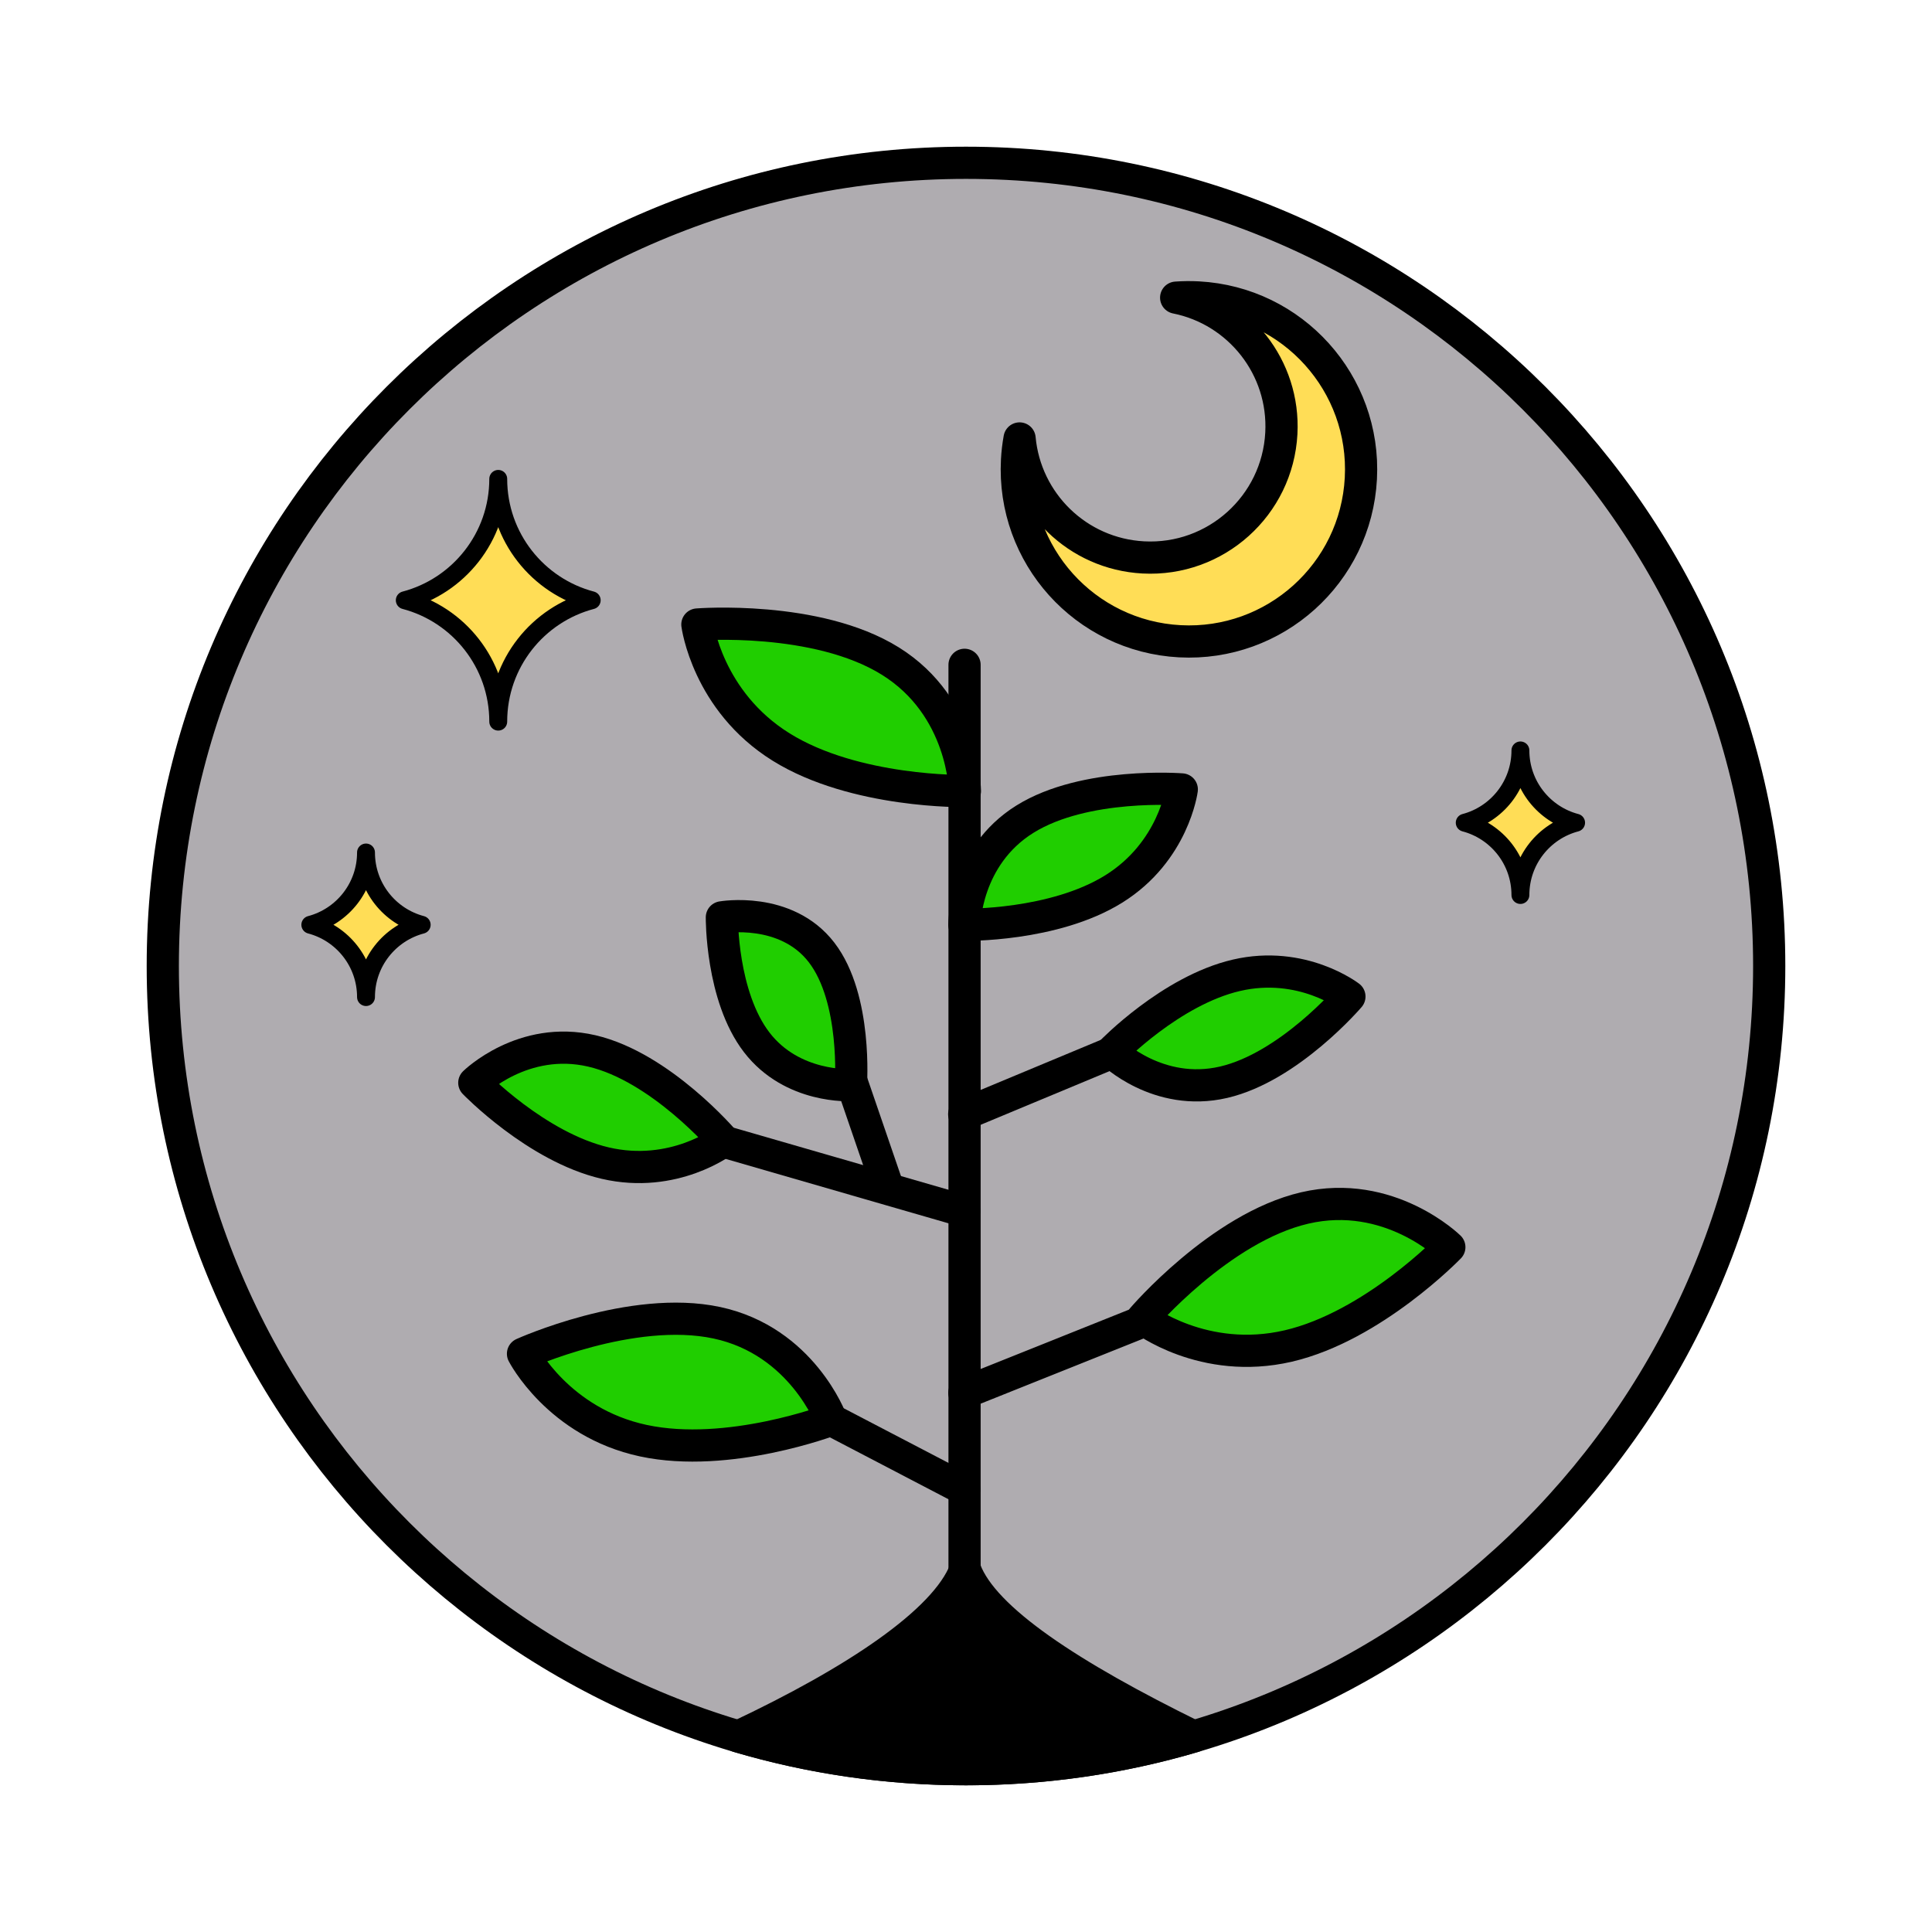
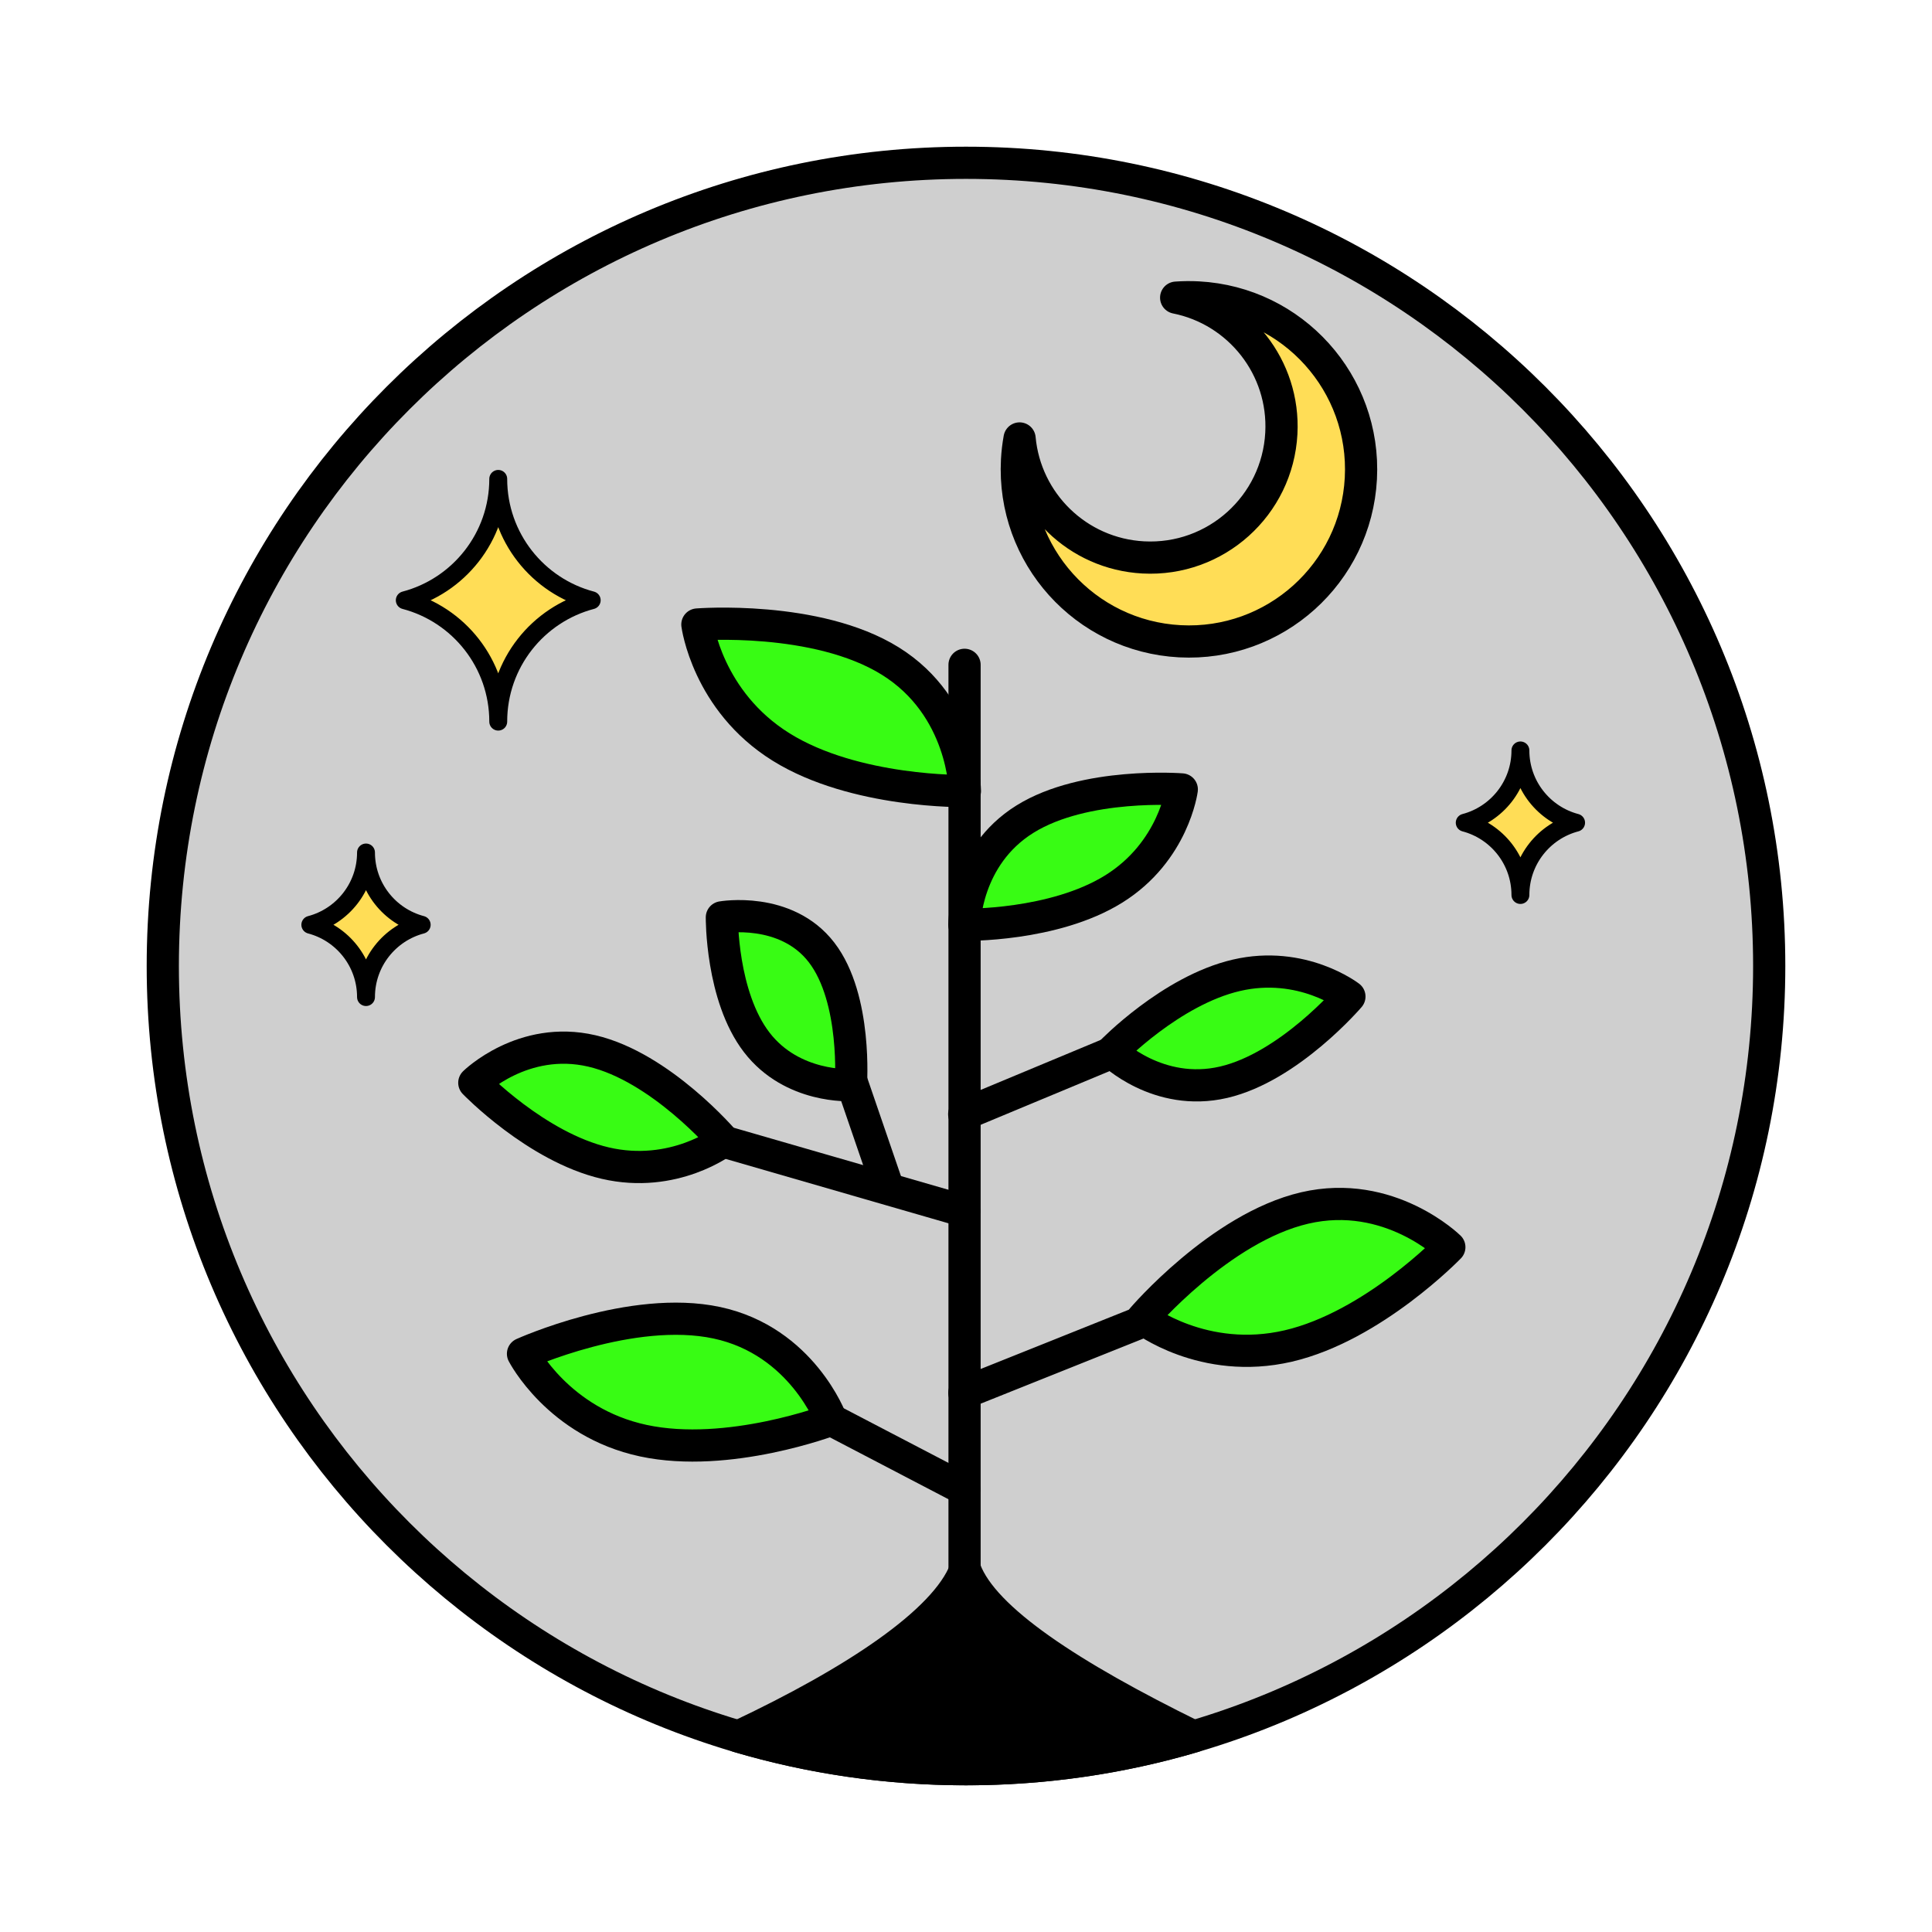
<svg xmlns="http://www.w3.org/2000/svg" id="Layer_1" data-name="Layer 1" viewBox="0 0 1080 1080">
  <defs>
    <style>
      .cls-1 {
        fill: none;
      }

-       .cls-1, .cls-2, .cls-3, .cls-4, .cls-5, .cls-6 {
+       .cls-1, .cls-2, .cls-3, .cls-4, .cls-5, .cls-6, .cls-7 {
        stroke: #000;
        stroke-linejoin: round;
      }

-       .cls-1, .cls-2, .cls-4, .cls-5, .cls-6 {
+       .cls-1, .cls-2, .cls-3, .cls-5, .cls-6, .cls-7 {
        stroke-linecap: round;
        stroke-width: 18px;
      }

      .cls-2 {
        fill: #20ce00;
      }

      .cls-3 {
+         fill: #cfcfcf;
+       }
+ 
+       .cls-4 {
        stroke-width: 10px;
      }

-       .cls-3, .cls-4 {
+       .cls-4, .cls-6 {
        fill: #ffdd56;
      }

      .cls-5 {
-         fill: #afacb0;
+         fill: #38fc14;
      }

-       .cls-6 {
+       .cls-7 {
        fill: #000;
      }
    </style>
  </defs>
-   <circle class="cls-5" cx="540" cy="540" r="449" />
+   <circle class="cls-3" cx="540" cy="540" r="449" />
  <g>
    <line class="cls-1" x1="539.19" y1="371.64" x2="539.19" y2="909.34" />
-     <path class="cls-2" d="M389.84,349.1s5.53,42.79,46.82,68.5c41.3,25.71,102.73,24.6,102.73,24.6,0,0-.39-46.95-41.69-72.66-41.3-25.71-107.86-20.44-107.86-20.44Z" />
-     <path class="cls-2" d="M292.36,756.76s19.7,38.39,67.26,48.58c47.57,10.2,104.99-11.66,104.99-11.66,0,0-16.28-44.04-63.84-54.24-47.57-10.2-108.41,17.32-108.41,17.32Z" />
-     <path class="cls-2" d="M638.6,737.09s34.16,26.35,81.55,15.33c47.38-11.02,90.04-55.25,90.04-55.25,0,0-33.48-32.92-80.86-21.9-47.38,11.02-90.73,61.82-90.73,61.82Z" />
-     <path class="cls-2" d="M754.33,557.07s-26.47-20.41-63.18-11.87c-36.71,8.54-69.76,42.8-69.76,42.8,0,0,25.94,25.51,62.65,16.97,36.71-8.54,70.29-47.89,70.29-47.89Z" />
-     <path class="cls-2" d="M660.63,441.29s-4.49,34.78-38.06,55.67c-33.56,20.89-83.49,19.99-83.49,19.99,0,0,.32-38.16,33.88-59.05,33.56-20.89,87.66-16.61,87.66-16.61Z" />
-     <path class="cls-2" d="M404.58,637.72s-27.77,21.41-66.27,12.46c-38.51-8.96-73.17-44.9-73.17-44.9,0,0,27.21-26.76,65.71-17.8,38.51,8.96,73.73,50.24,73.73,50.24Z" />
-     <path class="cls-2" d="M475.64,606.58s-32.7,2.01-52.61-23.88c-19.91-25.9-19.5-69.9-19.5-69.9,0,0,35.84-6.26,55.75,19.64,19.91,25.9,16.36,74.14,16.36,74.14Z" />
-     <path class="cls-6" d="M540,989c44.19,0,86.88-6.39,127.22-18.28-68.81-33.8-117.35-65.43-127.67-92.99-11.25,29.03-62.03,62.47-126.8,92.98,40.34,11.9,83.05,18.29,127.25,18.29Z" />
+     <path class="cls-5" d="M389.84,349.1s5.53,42.79,46.82,68.5c41.3,25.71,102.73,24.6,102.73,24.6,0,0-.39-46.95-41.69-72.66-41.3-25.71-107.86-20.44-107.86-20.44Z" />
+     <path class="cls-5" d="M292.36,756.76s19.7,38.39,67.26,48.58c47.57,10.2,104.99-11.66,104.99-11.66,0,0-16.28-44.04-63.84-54.24-47.57-10.2-108.41,17.32-108.41,17.32Z" />
+     <path class="cls-5" d="M638.6,737.09s34.16,26.35,81.55,15.33c47.38-11.02,90.04-55.25,90.04-55.25,0,0-33.48-32.92-80.86-21.9-47.38,11.02-90.73,61.82-90.73,61.82Z" />
+     <path class="cls-5" d="M754.33,557.07s-26.47-20.41-63.18-11.87-69.76,42.8-69.76,42.8c0,0,25.94,25.51,62.65,16.97,36.71-8.54,70.29-47.89,70.29-47.89Z" />
+     <path class="cls-5" d="M660.63,441.29s-4.49,34.78-38.06,55.67c-33.56,20.89-83.49,19.99-83.49,19.99,0,0,.32-38.16,33.88-59.05s87.66-16.61,87.66-16.61Z" />
+     <path class="cls-5" d="M404.58,637.72s-27.77,21.41-66.27,12.46c-38.51-8.96-73.17-44.9-73.17-44.9,0,0,27.21-26.76,65.71-17.8,38.51,8.96,73.73,50.24,73.73,50.24Z" />
+     <path class="cls-5" d="M475.64,606.58s-32.7,2.01-52.61-23.88c-19.91-25.9-19.5-69.9-19.5-69.9,0,0,35.84-6.26,55.75,19.64,19.91,25.9,16.36,74.14,16.36,74.14Z" />
+     <path class="cls-7" d="M540,989c44.19,0,86.88-6.39,127.22-18.28-68.81-33.8-117.35-65.43-127.67-92.99-11.25,29.03-62.03,62.47-126.8,92.98,40.34,11.9,83.05,18.29,127.25,18.29Z" />
    <line class="cls-1" x1="539.08" y1="778.62" x2="638.6" y2="738.79" />
    <line class="cls-1" x1="539" y1="677.01" x2="404.77" y2="638.21" />
    <line class="cls-1" x1="539" y1="832.52" x2="464.62" y2="793.71" />
    <line class="cls-1" x1="539" y1="622.85" x2="621.49" y2="588.49" />
    <line class="cls-2" x1="495.21" y1="660.61" x2="475.15" y2="602.12" />
  </g>
-   <path class="cls-4" d="M669.73,166.27c-4.14-.22-8.23-.17-12.25.12,35.16,7.03,60.76,38.97,58.8,75.83-2.15,40.46-36.69,71.53-77.16,69.38-36.86-1.96-65.91-30.79-69.17-66.5-.72,3.97-1.2,8.03-1.42,12.17-2.82,53.07,37.92,98.38,91,101.2,53.07,2.82,98.38-37.92,101.2-91,2.82-53.07-37.92-98.38-91-101.2Z" />
-   <path class="cls-3" d="M330.77,335.55c-30.06,7.9-52.25,35.26-52.25,67.85,0-32.58-22.19-59.95-52.25-67.85,30.06-7.9,52.25-35.29,52.25-67.85,0,32.56,22.19,59.95,52.25,67.85Z" />
-   <path class="cls-3" d="M235.73,516.96c-17.91,4.71-31.13,21-31.13,40.41,0-19.41-13.22-35.71-31.13-40.41,17.91-4.71,31.13-21.02,31.13-40.41,0,19.39,13.22,35.71,31.13,40.41Z" />
-   <path class="cls-3" d="M881.05,459.9c-17.91,4.71-31.13,21-31.13,40.41,0-19.41-13.22-35.71-31.13-40.41,17.91-4.71,31.13-21.02,31.13-40.41,0,19.39,13.22,35.71,31.13,40.41Z" />
+   <path class="cls-6" d="M669.73,166.27c-4.14-.22-8.23-.17-12.25.12,35.16,7.03,60.76,38.97,58.8,75.83-2.15,40.46-36.69,71.53-77.16,69.38-36.86-1.96-65.91-30.79-69.17-66.5-.72,3.97-1.2,8.03-1.42,12.17-2.82,53.07,37.92,98.38,91,101.2,53.07,2.82,98.38-37.92,101.2-91,2.82-53.07-37.92-98.38-91-101.2Z" />
+   <path class="cls-4" d="M330.77,335.55c-30.06,7.9-52.25,35.26-52.25,67.85,0-32.58-22.19-59.95-52.25-67.85,30.06-7.9,52.25-35.29,52.25-67.85,0,32.56,22.19,59.95,52.25,67.85Z" />
+   <path class="cls-4" d="M235.73,516.96c-17.91,4.71-31.13,21-31.13,40.41,0-19.41-13.22-35.71-31.13-40.41,17.91-4.71,31.13-21.02,31.13-40.41,0,19.39,13.22,35.71,31.13,40.41Z" />
+   <path class="cls-4" d="M881.05,459.9c-17.91,4.71-31.13,21-31.13,40.41,0-19.41-13.22-35.71-31.13-40.41,17.91-4.71,31.13-21.02,31.13-40.41,0,19.39,13.22,35.71,31.13,40.41Z" />
</svg>
